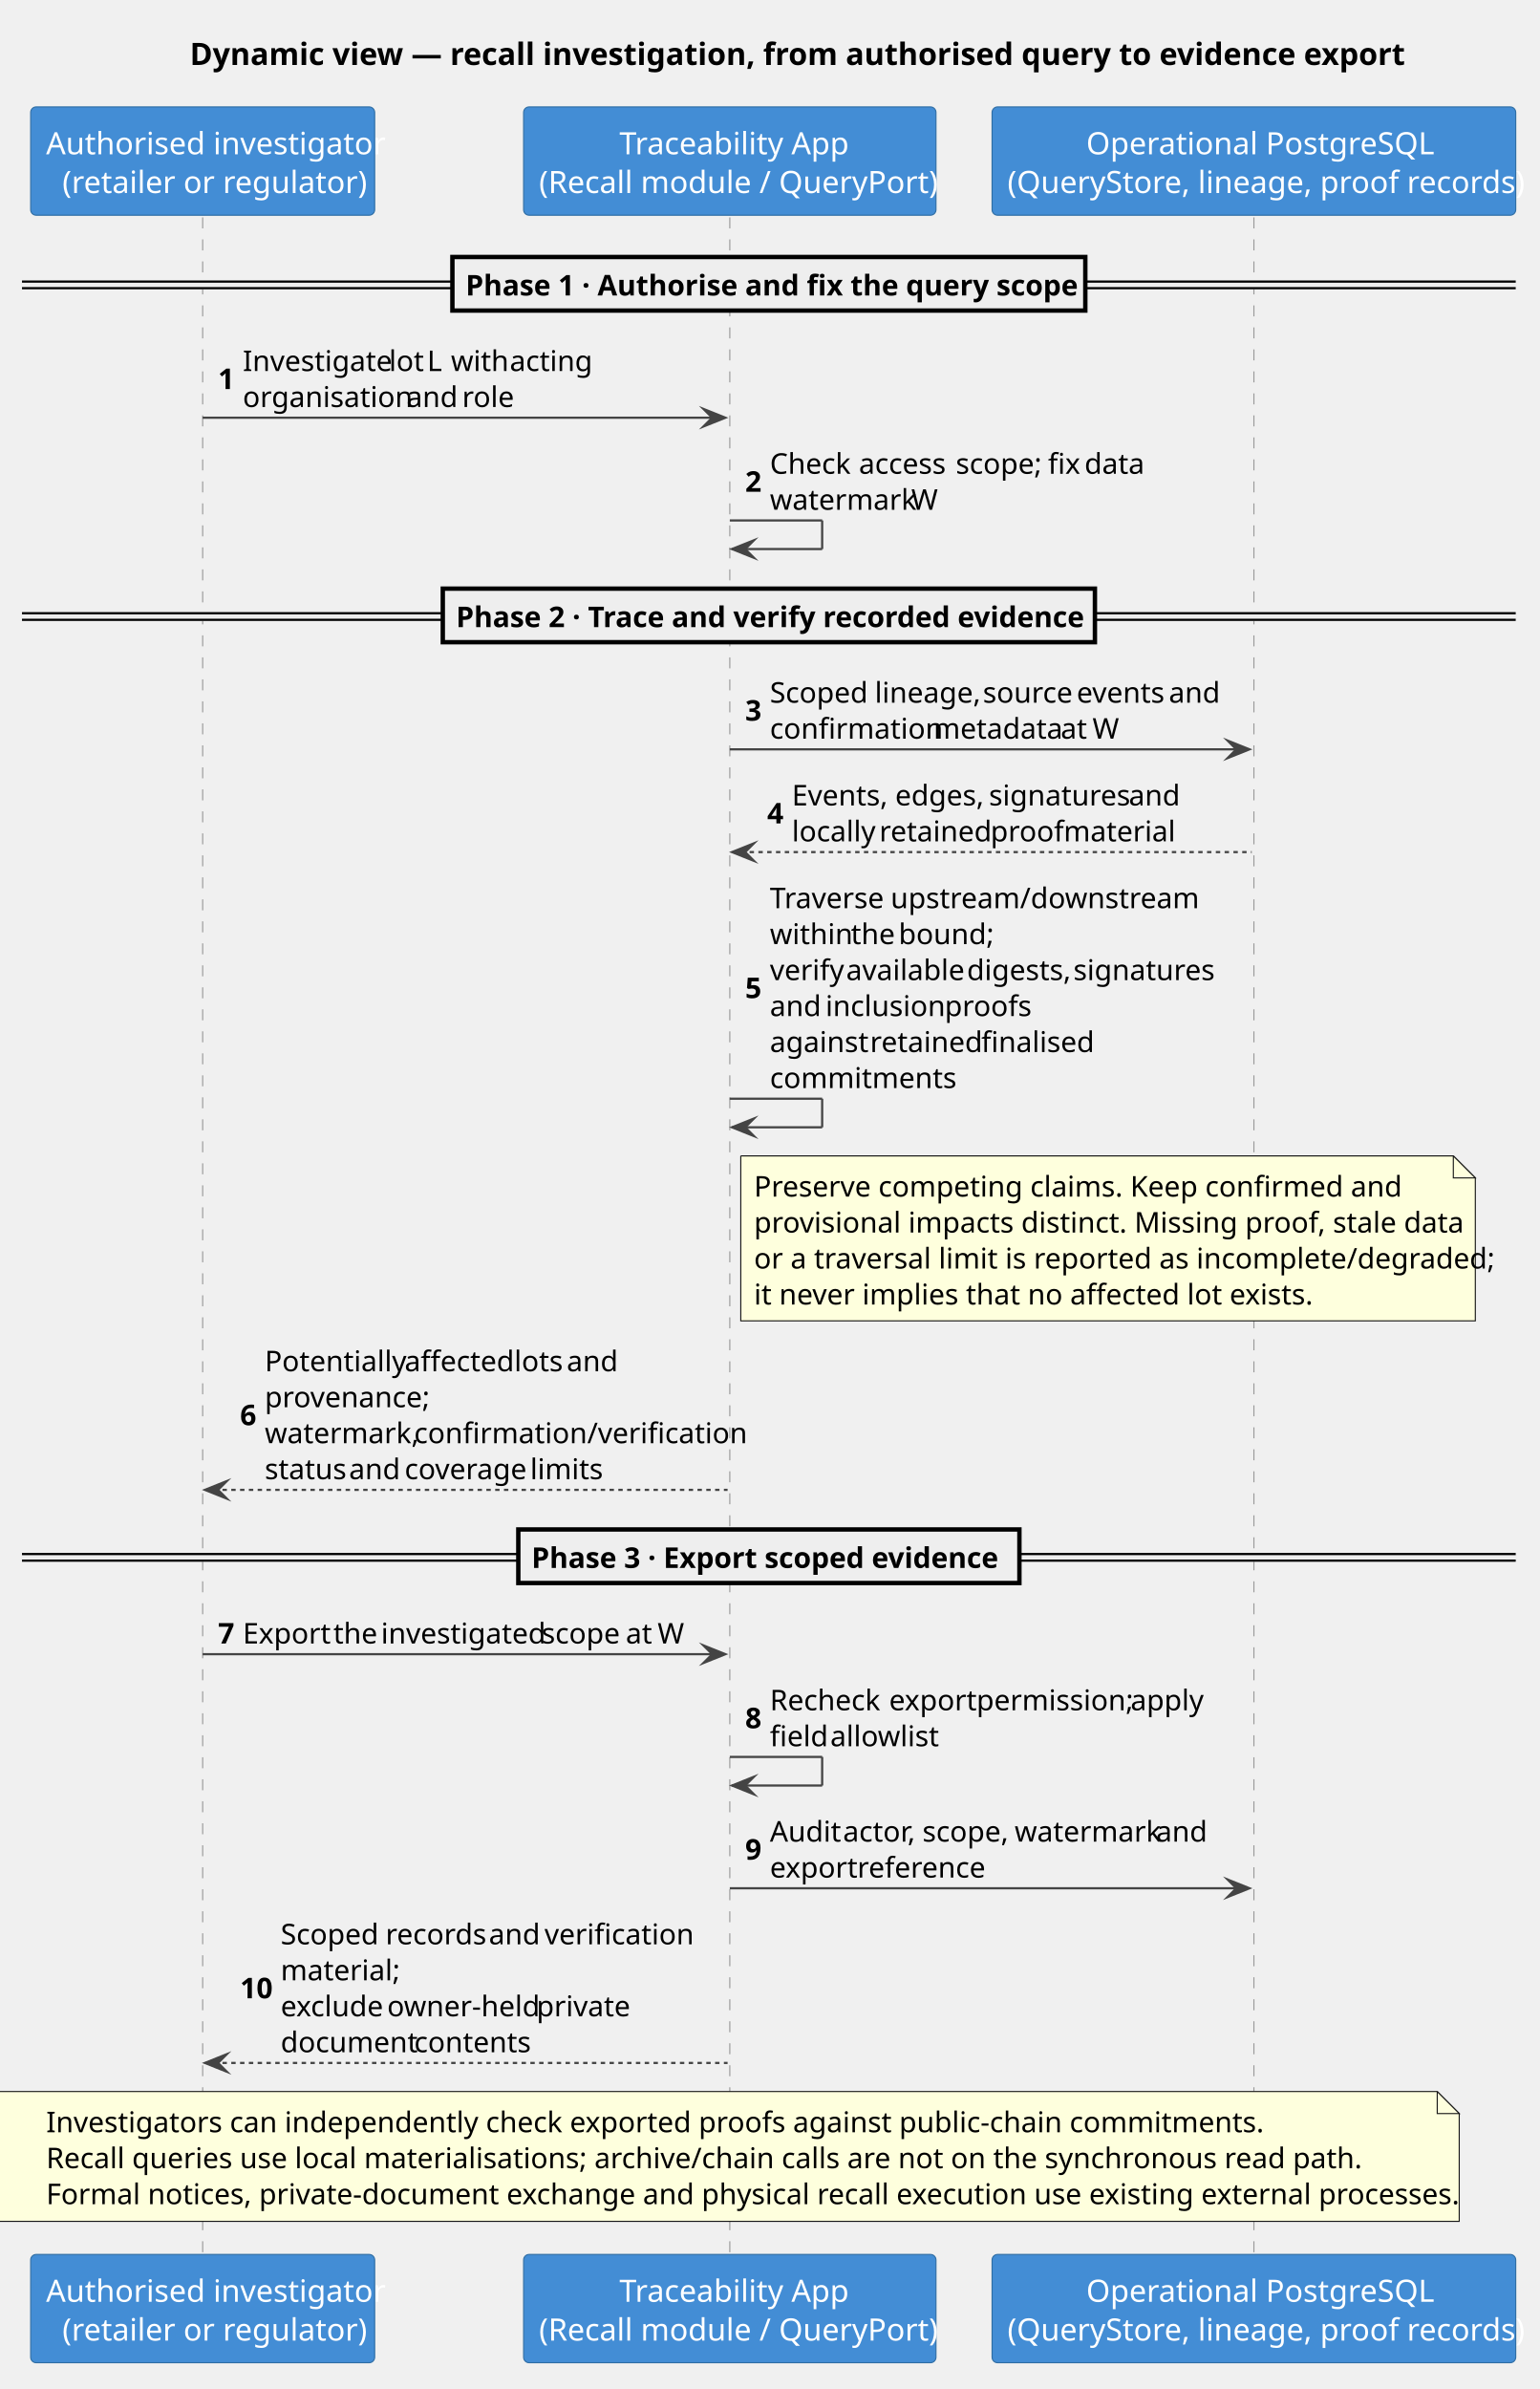
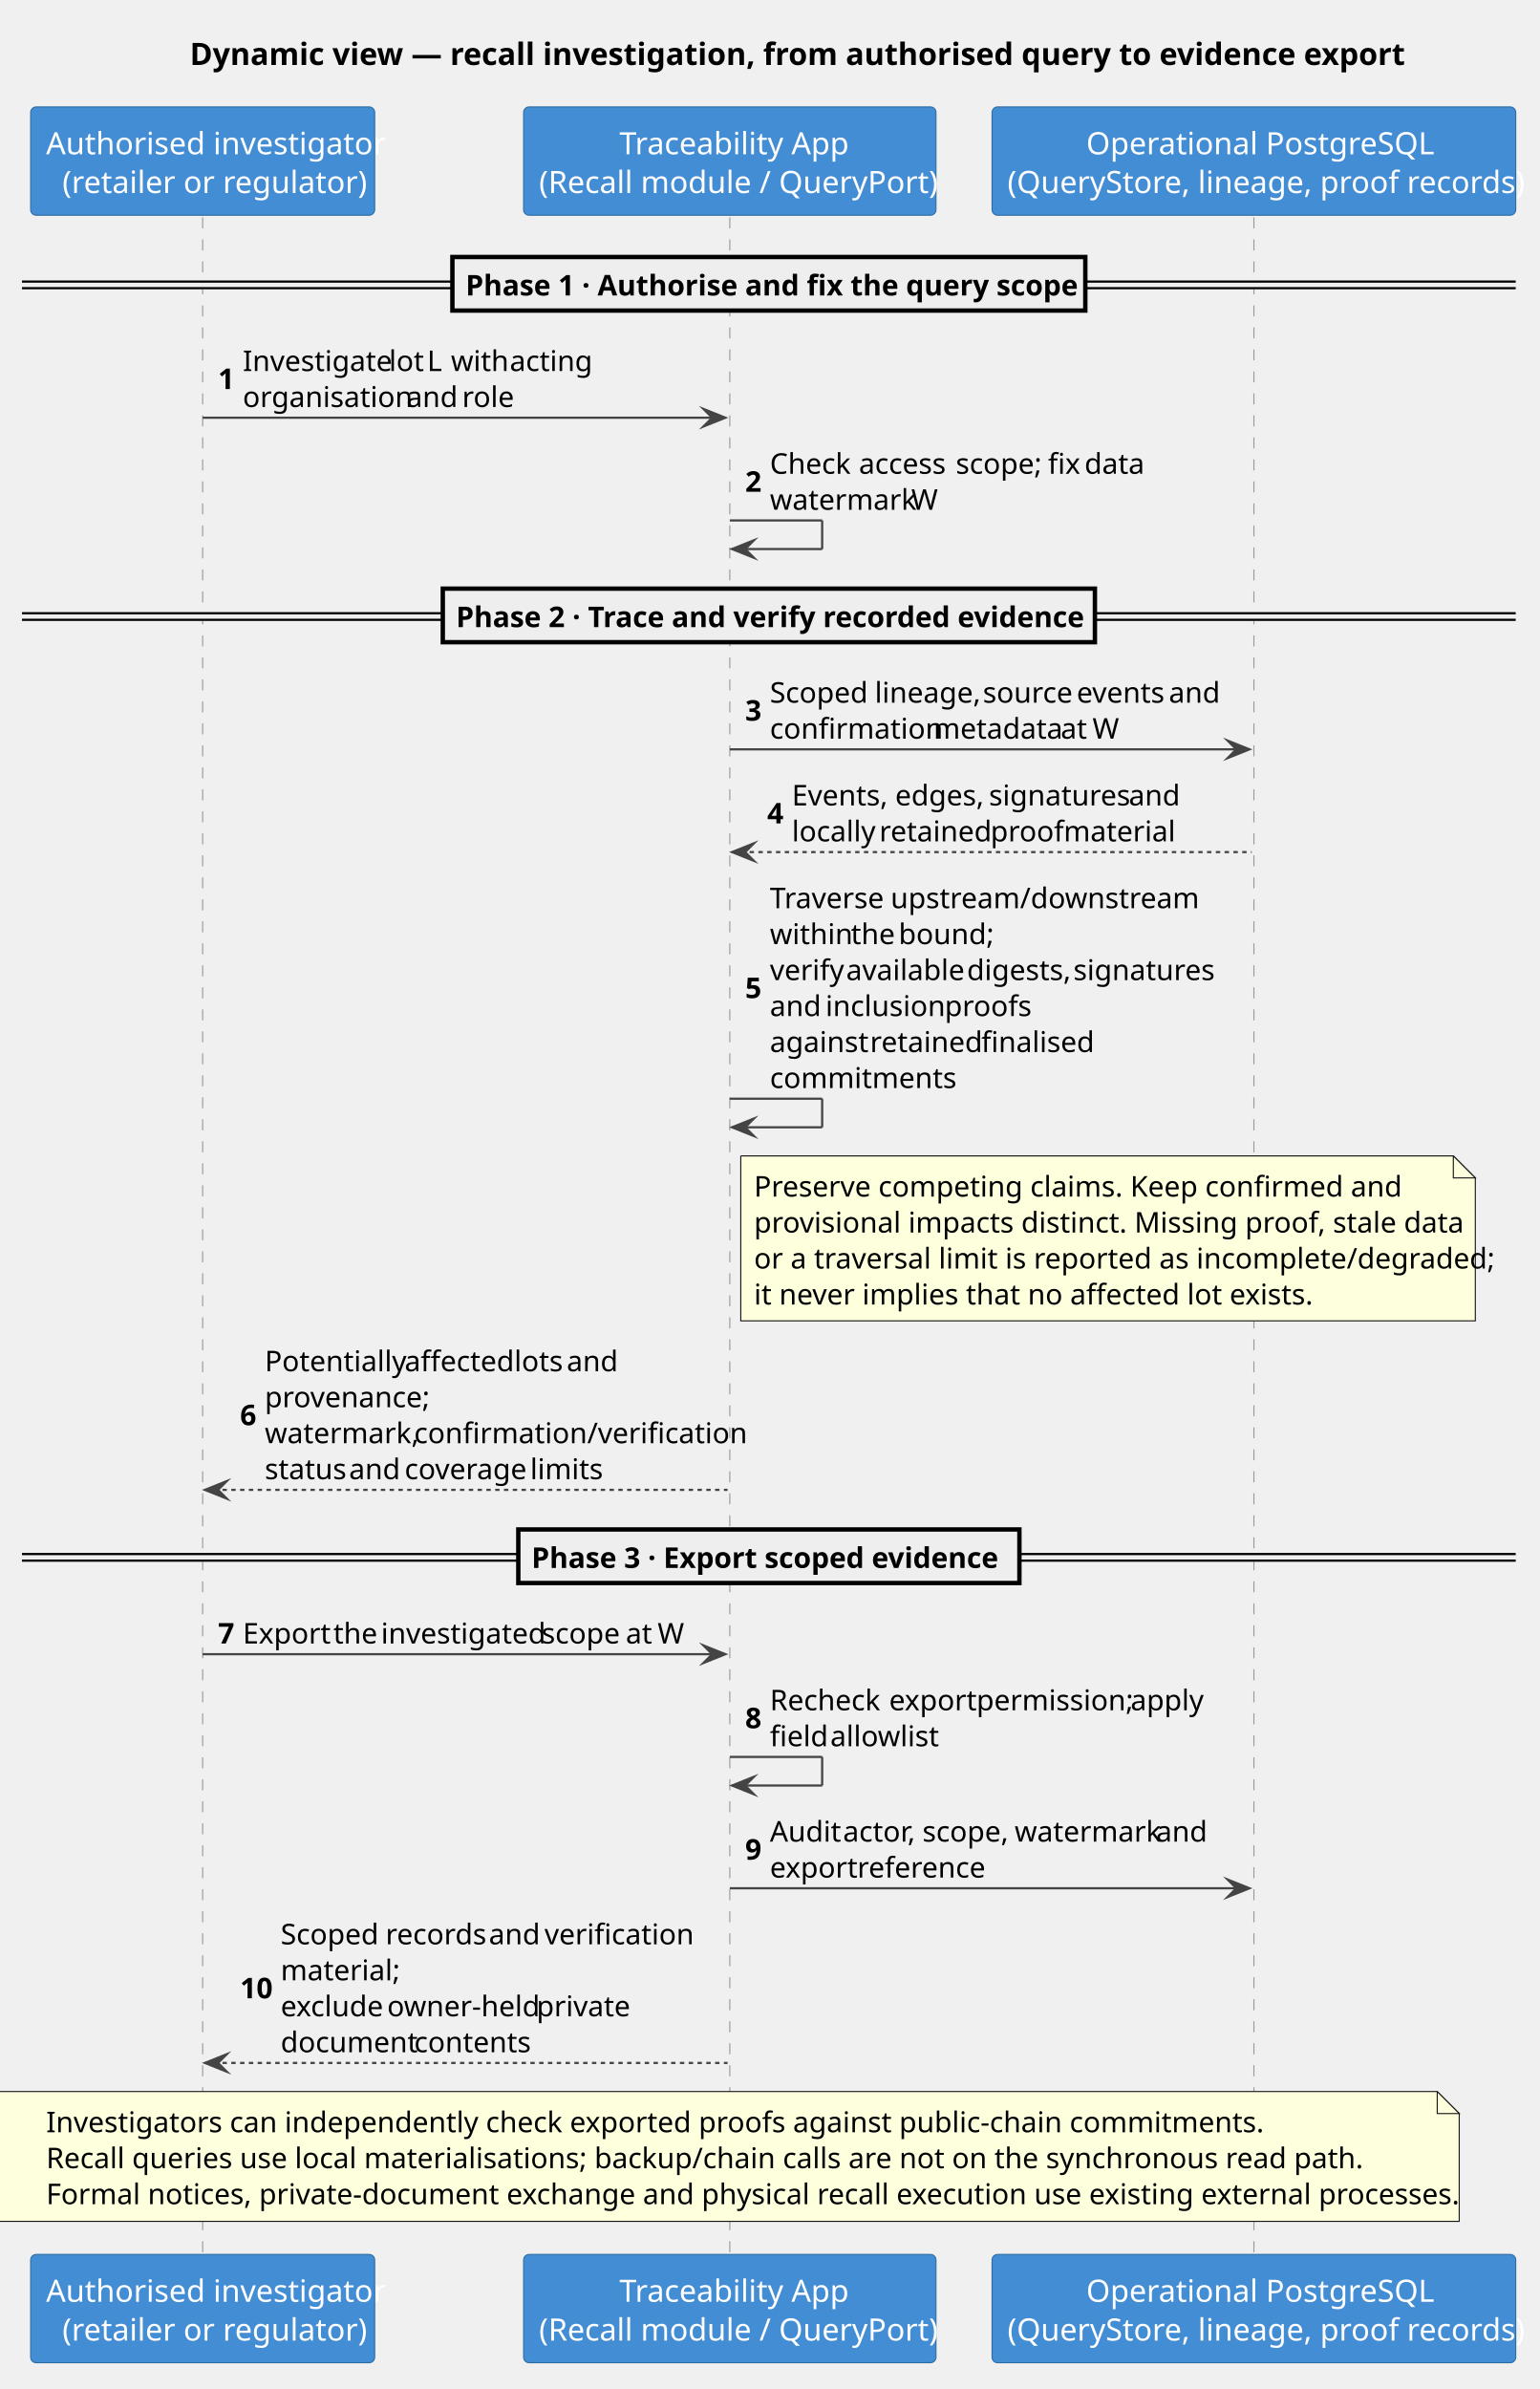
<svg xmlns="http://www.w3.org/2000/svg" version="1.1" data-diagram-type="SEQUENCE" style="width:700px;height:1086px;background:#FFFFFF;" width="700px" height="1086px" viewBox="0 0 700 1086" zoomAndPan="magnify" preserveAspectRatio="none" contentStyleType="text/css">
  <defs />
  <g font-family="sans-serif" lengthAdjust="spacing">
    <g class="title" data-source-line="3">
      <text x="86.312" y="29.533" fill="#000" font-size="14" textLength="525.588" font-weight="700">Dynamic view — recall investigation, from authorised query to evidence export</text>
    </g>
    <g class="participant-lifeline" data-qualified-name="officer" data-entity-uid="part1" id="part1-lifeline" data-source-line="21">
      <g>
        <rect x="88.656" y="98.828" width="8" height="926.008" fill="#000" fill-opacity="0" />
        <line x1="92.156" y1="98.828" x2="92.156" y2="1024.836" style="stroke:#999;stroke-width:0.5;stroke-dasharray:5,5;" />
      </g>
    </g>
    <g class="participant-lifeline" data-qualified-name="app" data-entity-uid="part2" id="part2-lifeline" data-source-line="22">
      <g>
        <rect x="328.344" y="98.828" width="8" height="926.008" fill="#000" fill-opacity="0" />
        <line x1="331.844" y1="98.828" x2="331.844" y2="1024.836" style="stroke:#999;stroke-width:0.5;stroke-dasharray:5,5;" />
      </g>
    </g>
    <g class="participant-lifeline" data-qualified-name="db" data-entity-uid="part3" id="part3-lifeline" data-source-line="23">
      <g>
        <rect x="566.661" y="98.828" width="8" height="926.008" fill="#000" fill-opacity="0" />
        <line x1="570.161" y1="98.828" x2="570.161" y2="1024.836" style="stroke:#999;stroke-width:0.5;stroke-dasharray:5,5;" />
      </g>
    </g>
    <g class="participant participant-head" data-qualified-name="officer" data-entity-uid="part1" id="part1-head" data-source-line="21">
      <rect x="13.95" y="48.609" width="156.413" height="49.219" fill="#438DD5" style="stroke:#2E6DA4;stroke-width:0.5;" rx="2.5" ry="2.5" />
      <text x="20.95" y="70.143" fill="#FFF" font-size="14" textLength="142.413">Authorised investigator</text>
      <text x="28.356" y="87.752" fill="#FFF" font-size="14" textLength="127.6">(retailer or regulator)</text>
    </g>
    <g class="participant participant-head" data-qualified-name="app" data-entity-uid="part2" id="part2-head" data-source-line="22">
      <rect x="238.093" y="48.609" width="187.503" height="49.219" fill="#438DD5" style="stroke:#2E6DA4;stroke-width:0.5;" rx="2.5" ry="2.5" />
      <text x="281.655" y="70.143" fill="#FFF" font-size="14" textLength="100.379">Traceability App</text>
      <text x="245.093" y="87.752" fill="#FFF" font-size="14" textLength="173.503">(Recall module / QueryPort)</text>
    </g>
    <g class="participant participant-head" data-qualified-name="db" data-entity-uid="part3" id="part3-head" data-source-line="23">
      <rect x="451.11" y="48.609" width="238.103" height="49.219" fill="#438DD5" style="stroke:#2E6DA4;stroke-width:0.5;" rx="2.5" ry="2.5" />
      <text x="493.896" y="70.143" fill="#FFF" font-size="14" textLength="152.53">Operational PostgreSQL</text>
      <text x="458.11" y="87.752" fill="#FFF" font-size="14" textLength="224.103">(QueryStore, lineage, proof records)</text>
    </g>
    <g class="participant participant-tail" data-qualified-name="officer" data-entity-uid="part1" id="part1-tail" data-source-line="21">
      <rect x="13.95" y="1024.836" width="156.413" height="49.219" fill="#438DD5" style="stroke:#2E6DA4;stroke-width:0.5;" rx="2.5" ry="2.5" />
      <text x="20.95" y="1046.369" fill="#FFF" font-size="14" textLength="142.413">Authorised investigator</text>
      <text x="28.356" y="1063.979" fill="#FFF" font-size="14" textLength="127.6">(retailer or regulator)</text>
    </g>
    <g class="participant participant-tail" data-qualified-name="app" data-entity-uid="part2" id="part2-tail" data-source-line="22">
      <rect x="238.093" y="1024.836" width="187.503" height="49.219" fill="#438DD5" style="stroke:#2E6DA4;stroke-width:0.5;" rx="2.5" ry="2.5" />
      <text x="281.655" y="1046.369" fill="#FFF" font-size="14" textLength="100.379">Traceability App</text>
      <text x="245.093" y="1063.979" fill="#FFF" font-size="14" textLength="173.503">(Recall module / QueryPort)</text>
    </g>
    <g class="participant participant-tail" data-qualified-name="db" data-entity-uid="part3" id="part3-tail" data-source-line="23">
      <rect x="451.11" y="1024.836" width="238.103" height="49.219" fill="#438DD5" style="stroke:#2E6DA4;stroke-width:0.5;" rx="2.5" ry="2.5" />
      <text x="493.896" y="1046.369" fill="#FFF" font-size="14" textLength="152.53">Operational PostgreSQL</text>
      <text x="458.11" y="1063.979" fill="#FFF" font-size="14" textLength="224.103">(QueryStore, lineage, proof records)</text>
    </g>
    <rect x="10" y="128.004" width="679.212" height="3" fill="#EEE" style="stroke:#EEE;stroke-width:1;" />
    <line x1="10" y1="128.004" x2="689.212" y2="128.004" style="stroke:#000;stroke-width:1;" />
    <line x1="10" y1="131.004" x2="689.212" y2="131.004" style="stroke:#000;stroke-width:1;" />
    <rect x="205.709" y="116.828" width="287.793" height="24.352" fill="#EEE" style="stroke:#000;stroke-width:2;" />
    <text x="211.709" y="134.323" fill="#000" font-size="13" textLength="270.182" font-weight="700">Phase 1 · Authorise and fix the query scope</text>
    <g class="message" data-entity-1="part1" data-entity-2="part2" id="msg1" data-source-line="26">
      <polygon points="319.844,185.883,329.844,189.883,319.844,193.883,323.844,189.883" fill="#444" style="stroke:#444;stroke-width:1;stroke-linejoin:miter;stroke-miterlimit:10;" />
      <line x1="92.156" y1="189.883" x2="325.844" y2="189.883" style="stroke:#444;stroke-width:1;" />
      <text x="99.156" y="176.851" fill="#000" font-size="13" font-weight="700">1</text>
      <text x="110.386" y="168.675" fill="#000" font-size="13" textLength="62.874">Investigate</text>
      <text x="173.26" y="168.675" fill="#000" font-size="13"> </text>
      <text x="176.872" y="168.675" fill="#000" font-size="13" textLength="13.73">lot</text>
      <text x="190.602" y="168.675" fill="#000" font-size="13"> </text>
      <text x="194.213" y="168.675" fill="#000" font-size="13">L</text>
      <text x="201.443" y="168.675" fill="#000" font-size="13"> </text>
      <text x="205.055" y="168.675" fill="#000" font-size="13" textLength="23.118">with</text>
      <text x="228.173" y="168.675" fill="#000" font-size="13"> </text>
      <text x="231.785" y="168.675" fill="#000" font-size="13" textLength="34.69">acting</text>
      <text x="110.386" y="185.026" fill="#000" font-size="13" textLength="70.827">organisation</text>
      <text x="181.213" y="185.026" fill="#000" font-size="13"> </text>
      <text x="184.825" y="185.026" fill="#000" font-size="13" textLength="21.69">and</text>
      <text x="206.515" y="185.026" fill="#000" font-size="13"> </text>
      <text x="210.127" y="185.026" fill="#000" font-size="13" textLength="21.677">role</text>
    </g>
    <g class="message" data-entity-1="part2" data-entity-2="part2" id="msg2" data-source-line="27">
      <line x1="331.844" y1="236.586" x2="373.844" y2="236.586" style="stroke:#444;stroke-width:1;" />
      <line x1="373.844" y1="236.586" x2="373.844" y2="249.586" style="stroke:#444;stroke-width:1;" />
      <line x1="332.844" y1="249.586" x2="373.844" y2="249.586" style="stroke:#444;stroke-width:1;" />
      <polygon points="342.844,245.586,332.844,249.586,342.844,253.586,338.844,249.586" fill="#444" style="stroke:#444;stroke-width:1;stroke-linejoin:miter;stroke-miterlimit:10;" />
      <text x="338.844" y="223.554" fill="#000" font-size="13" font-weight="700">2</text>
      <text x="350.074" y="215.378" fill="#000" font-size="13" textLength="36.848">Check</text>
      <text x="386.922" y="215.378" fill="#000" font-size="13"> </text>
      <text x="390.534" y="215.378" fill="#000" font-size="13" textLength="40.46">access</text>
      <text x="430.994" y="215.378" fill="#000" font-size="13"> </text>
      <text x="434.606" y="215.378" fill="#000" font-size="13" textLength="38.302">scope;</text>
      <text x="472.908" y="215.378" fill="#000" font-size="13"> </text>
      <text x="476.52" y="215.378" fill="#000" font-size="13" textLength="13">fix</text>
      <text x="489.52" y="215.378" fill="#000" font-size="13"> </text>
      <text x="493.131" y="215.378" fill="#000" font-size="13" textLength="25.302">data</text>
      <text x="350.074" y="231.729" fill="#000" font-size="13" textLength="60.677">watermark</text>
      <text x="410.751" y="231.729" fill="#000" font-size="13"> </text>
      <text x="414.363" y="231.729" fill="#000" font-size="13">W</text>
    </g>
    <rect x="10" y="278.762" width="679.212" height="3" fill="#EEE" style="stroke:#EEE;stroke-width:1;" />
    <line x1="10" y1="278.762" x2="689.212" y2="278.762" style="stroke:#000;stroke-width:1;" />
    <line x1="10" y1="281.762" x2="689.212" y2="281.762" style="stroke:#000;stroke-width:1;" />
    <rect x="201.345" y="267.586" width="296.521" height="24.352" fill="#EEE" style="stroke:#000;stroke-width:2;" />
    <text x="207.345" y="285.081" fill="#000" font-size="13" textLength="278.91" font-weight="700">Phase 2 · Trace and verify recorded evidence</text>
    <g class="message" data-entity-1="part2" data-entity-2="part3" id="msg3" data-source-line="30">
      <polygon points="558.161,336.641,568.161,340.641,558.161,344.641,562.161,340.641" fill="#444" style="stroke:#444;stroke-width:1;stroke-linejoin:miter;stroke-miterlimit:10;" />
      <line x1="331.844" y1="340.641" x2="564.161" y2="340.641" style="stroke:#444;stroke-width:1;" />
      <text x="338.844" y="327.608" fill="#000" font-size="13" font-weight="700">3</text>
      <text x="350.074" y="319.433" fill="#000" font-size="13" textLength="44.091">Scoped</text>
      <text x="394.165" y="319.433" fill="#000" font-size="13"> </text>
      <text x="397.777" y="319.433" fill="#000" font-size="13" textLength="45.538">lineage,</text>
      <text x="443.315" y="319.433" fill="#000" font-size="13"> </text>
      <text x="446.927" y="319.433" fill="#000" font-size="13" textLength="39.019">source</text>
      <text x="485.946" y="319.433" fill="#000" font-size="13"> </text>
      <text x="489.558" y="319.433" fill="#000" font-size="13" textLength="38.302">events</text>
      <text x="527.859" y="319.433" fill="#000" font-size="13"> </text>
      <text x="531.471" y="319.433" fill="#000" font-size="13" textLength="21.69">and</text>
      <text x="350.074" y="335.784" fill="#000" font-size="13" textLength="70.808">confirmation</text>
      <text x="420.882" y="335.784" fill="#000" font-size="13"> </text>
      <text x="424.494" y="335.784" fill="#000" font-size="13" textLength="54.203">metadata</text>
      <text x="478.697" y="335.784" fill="#000" font-size="13"> </text>
      <text x="482.309" y="335.784" fill="#000" font-size="13" textLength="10.842">at</text>
      <text x="493.15" y="335.784" fill="#000" font-size="13"> </text>
      <text x="496.762" y="335.784" fill="#000" font-size="13">W</text>
    </g>
    <g class="message" data-entity-1="part3" data-entity-2="part2" id="msg4" data-source-line="31">
      <polygon points="342.844,383.344,332.844,387.344,342.844,391.344,338.844,387.344" fill="#444" style="stroke:#444;stroke-width:1;stroke-linejoin:miter;stroke-miterlimit:10;" />
      <line x1="336.844" y1="387.344" x2="569.161" y2="387.344" style="stroke:#444;stroke-width:1;stroke-dasharray:2,2;" />
      <text x="348.844" y="374.312" fill="#000" font-size="13" font-weight="700">4</text>
      <text x="360.074" y="366.136" fill="#000" font-size="13" textLength="43.354">Events,</text>
      <text x="403.429" y="366.136" fill="#000" font-size="13"> </text>
      <text x="407.041" y="366.136" fill="#000" font-size="13" textLength="39.032">edges,</text>
      <text x="446.072" y="366.136" fill="#000" font-size="13"> </text>
      <text x="449.684" y="366.136" fill="#000" font-size="13" textLength="59.979">signatures</text>
      <text x="509.663" y="366.136" fill="#000" font-size="13"> </text>
      <text x="513.275" y="366.136" fill="#000" font-size="13" textLength="21.69">and</text>
      <text x="360.074" y="382.487" fill="#000" font-size="13" textLength="36.125">locally</text>
      <text x="396.199" y="382.487" fill="#000" font-size="13"> </text>
      <text x="399.811" y="382.487" fill="#000" font-size="13" textLength="46.979">retained</text>
      <text x="446.79" y="382.487" fill="#000" font-size="13"> </text>
      <text x="450.401" y="382.487" fill="#000" font-size="13" textLength="29.631">proof</text>
      <text x="480.032" y="382.487" fill="#000" font-size="13"> </text>
      <text x="483.644" y="382.487" fill="#000" font-size="13" textLength="46.236">material</text>
    </g>
    <g class="message" data-entity-1="part2" data-entity-2="part2" id="msg5" data-source-line="32">
      <line x1="331.844" y1="499.453" x2="373.844" y2="499.453" style="stroke:#444;stroke-width:1;" />
      <line x1="373.844" y1="499.453" x2="373.844" y2="512.453" style="stroke:#444;stroke-width:1;" />
      <line x1="332.844" y1="512.453" x2="373.844" y2="512.453" style="stroke:#444;stroke-width:1;" />
      <polygon points="342.844,508.453,332.844,512.453,342.844,516.453,338.844,512.453" fill="#444" style="stroke:#444;stroke-width:1;stroke-linejoin:miter;stroke-miterlimit:10;" />
      <text x="338.844" y="453.718" fill="#000" font-size="13" font-weight="700">5</text>
      <text x="350.074" y="412.839" fill="#000" font-size="13" textLength="51.289">Traverse</text>
      <text x="401.363" y="412.839" fill="#000" font-size="13"> </text>
      <text x="404.975" y="412.839" fill="#000" font-size="13" textLength="128.61">upstream/downstream</text>
      <text x="350.074" y="429.19" fill="#000" font-size="13" textLength="33.236">within</text>
      <text x="383.311" y="429.19" fill="#000" font-size="13"> </text>
      <text x="386.922" y="429.19" fill="#000" font-size="13" textLength="18.072">the</text>
      <text x="404.994" y="429.19" fill="#000" font-size="13"> </text>
      <text x="408.606" y="429.19" fill="#000" font-size="13" textLength="39.762">bound;</text>
      <text x="350.074" y="445.542" fill="#000" font-size="13" textLength="31.059">verify</text>
      <text x="381.133" y="445.542" fill="#000" font-size="13"> </text>
      <text x="384.745" y="445.542" fill="#000" font-size="13" textLength="51.314">available</text>
      <text x="436.06" y="445.542" fill="#000" font-size="13"> </text>
      <text x="439.671" y="445.542" fill="#000" font-size="13" textLength="44.802">digests,</text>
      <text x="484.473" y="445.542" fill="#000" font-size="13"> </text>
      <text x="488.085" y="445.542" fill="#000" font-size="13" textLength="59.979">signatures</text>
      <text x="350.074" y="461.894" fill="#000" font-size="13" textLength="21.69">and</text>
      <text x="371.764" y="461.894" fill="#000" font-size="13"> </text>
      <text x="375.376" y="461.894" fill="#000" font-size="13" textLength="50.584">inclusion</text>
      <text x="425.96" y="461.894" fill="#000" font-size="13"> </text>
      <text x="429.572" y="461.894" fill="#000" font-size="13" textLength="36.131">proofs</text>
      <text x="350.074" y="478.245" fill="#000" font-size="13" textLength="41.92">against</text>
      <text x="391.994" y="478.245" fill="#000" font-size="13"> </text>
      <text x="395.606" y="478.245" fill="#000" font-size="13" textLength="46.979">retained</text>
      <text x="442.585" y="478.245" fill="#000" font-size="13"> </text>
      <text x="446.197" y="478.245" fill="#000" font-size="13" textLength="47.696">finalised</text>
      <text x="350.074" y="494.597" fill="#000" font-size="13" textLength="77.289">commitments</text>
    </g>
    <path d="M336.844,525.453 L336.844,600.453 L670.844,600.453 L670.844,535.453 L660.844,525.453 L336.844,525.453" style="stroke:#181818;stroke-width:0.5;" fill="#FEFFDD" />
    <path d="M660.844,525.453 L660.844,535.453 L670.844,535.453 L660.844,525.453" style="stroke:#181818;stroke-width:0.5;" fill="#FEFFDD" />
    <text x="342.844" y="543.948" fill="#000" font-size="13" textLength="279.633">Preserve competing claims. Keep confirmed and</text>
    <text x="342.844" y="560.3" fill="#000" font-size="13" textLength="302.745">provisional impacts distinct. Missing proof, stale data</text>
    <text x="342.844" y="576.651" fill="#000" font-size="13" textLength="313.593">or a traversal limit is reported as incomplete/degraded;</text>
    <text x="342.844" y="593.003" fill="#000" font-size="13" textLength="237.726">it never implies that no affected lot exists.</text>
    <g class="message" data-entity-1="part2" data-entity-2="part1" id="msg6" data-source-line="34">
      <polygon points="103.156,673.266,93.156,677.266,103.156,681.266,99.156,677.266" fill="#444" style="stroke:#444;stroke-width:1;stroke-linejoin:miter;stroke-miterlimit:10;" />
      <line x1="97.156" y1="677.266" x2="330.844" y2="677.266" style="stroke:#444;stroke-width:1;stroke-dasharray:2,2;" />
      <text x="109.156" y="647.882" fill="#000" font-size="13" font-weight="700">6</text>
      <text x="120.386" y="623.354" fill="#000" font-size="13" textLength="59.979">Potentially</text>
      <text x="180.365" y="623.354" fill="#000" font-size="13"> </text>
      <text x="183.977" y="623.354" fill="#000" font-size="13" textLength="46.255">affected</text>
      <text x="230.232" y="623.354" fill="#000" font-size="13"> </text>
      <text x="233.844" y="623.354" fill="#000" font-size="13" textLength="20.23">lots</text>
      <text x="254.074" y="623.354" fill="#000" font-size="13"> </text>
      <text x="257.686" y="623.354" fill="#000" font-size="13" textLength="21.69">and</text>
      <text x="120.386" y="639.706" fill="#000" font-size="13" textLength="71.551">provenance;</text>
      <text x="120.386" y="656.058" fill="#000" font-size="13" textLength="64.289">watermark,</text>
      <text x="184.675" y="656.058" fill="#000" font-size="13"> </text>
      <text x="188.287" y="656.058" fill="#000" font-size="13" textLength="136.557">confirmation/verification</text>
      <text x="120.386" y="672.409" fill="#000" font-size="13" textLength="34.684">status</text>
      <text x="155.07" y="672.409" fill="#000" font-size="13"> </text>
      <text x="158.682" y="672.409" fill="#000" font-size="13" textLength="21.69">and</text>
      <text x="180.372" y="672.409" fill="#000" font-size="13"> </text>
      <text x="183.983" y="672.409" fill="#000" font-size="13" textLength="53.479">coverage</text>
      <text x="237.462" y="672.409" fill="#000" font-size="13"> </text>
      <text x="241.074" y="672.409" fill="#000" font-size="13" textLength="29.605">limits</text>
    </g>
    <rect x="10" y="706.441" width="679.212" height="3" fill="#EEE" style="stroke:#EEE;stroke-width:1;" />
    <line x1="10" y1="706.441" x2="689.212" y2="706.441" style="stroke:#000;stroke-width:1;" />
    <line x1="10" y1="709.441" x2="689.212" y2="709.441" style="stroke:#000;stroke-width:1;" />
    <rect x="235.677" y="695.266" width="227.859" height="24.352" fill="#EEE" style="stroke:#000;stroke-width:2;" />
    <text x="241.677" y="712.761" fill="#000" font-size="13" textLength="210.247" font-weight="700">Phase 3 · Export scoped evidence</text>
    <g class="message" data-entity-1="part1" data-entity-2="part2" id="msg7" data-source-line="37">
      <polygon points="319.844,747.969,329.844,751.969,319.844,755.969,323.844,751.969" fill="#444" style="stroke:#444;stroke-width:1;stroke-linejoin:miter;stroke-miterlimit:10;" />
      <line x1="92.156" y1="751.969" x2="325.844" y2="751.969" style="stroke:#444;stroke-width:1;" />
      <text x="99.156" y="747.112" fill="#000" font-size="13" font-weight="700">7</text>
      <text x="110.386" y="747.112" fill="#000" font-size="13" textLength="37.572">Export</text>
      <text x="147.958" y="747.112" fill="#000" font-size="13"> </text>
      <text x="151.57" y="747.112" fill="#000" font-size="13" textLength="18.072">the</text>
      <text x="169.642" y="747.112" fill="#000" font-size="13"> </text>
      <text x="173.253" y="747.112" fill="#000" font-size="13" textLength="69.38">investigated</text>
      <text x="242.633" y="747.112" fill="#000" font-size="13"> </text>
      <text x="246.245" y="747.112" fill="#000" font-size="13" textLength="34.69">scope</text>
      <text x="280.935" y="747.112" fill="#000" font-size="13"> </text>
      <text x="284.547" y="747.112" fill="#000" font-size="13" textLength="10.842">at</text>
      <text x="295.389" y="747.112" fill="#000" font-size="13"> </text>
      <text x="299" y="747.112" fill="#000" font-size="13">W</text>
    </g>
    <g class="message" data-entity-1="part2" data-entity-2="part2" id="msg8" data-source-line="38">
      <line x1="331.844" y1="798.672" x2="373.844" y2="798.672" style="stroke:#444;stroke-width:1;" />
      <line x1="373.844" y1="798.672" x2="373.844" y2="811.672" style="stroke:#444;stroke-width:1;" />
      <line x1="332.844" y1="811.672" x2="373.844" y2="811.672" style="stroke:#444;stroke-width:1;" />
      <polygon points="342.844,807.672,332.844,811.672,342.844,815.672,338.844,811.672" fill="#444" style="stroke:#444;stroke-width:1;stroke-linejoin:miter;stroke-miterlimit:10;" />
      <text x="338.844" y="785.64" fill="#000" font-size="13" font-weight="700">8</text>
      <text x="350.074" y="777.464" fill="#000" font-size="13" textLength="50.578">Recheck</text>
      <text x="400.652" y="777.464" fill="#000" font-size="13"> </text>
      <text x="404.264" y="777.464" fill="#000" font-size="13" textLength="36.131">export</text>
      <text x="440.395" y="777.464" fill="#000" font-size="13"> </text>
      <text x="444.007" y="777.464" fill="#000" font-size="13" textLength="66.466">permission;</text>
      <text x="510.473" y="777.464" fill="#000" font-size="13"> </text>
      <text x="514.085" y="777.464" fill="#000" font-size="13" textLength="31.078">apply</text>
      <text x="350.074" y="793.815" fill="#000" font-size="13" textLength="23.848">field</text>
      <text x="373.922" y="793.815" fill="#000" font-size="13"> </text>
      <text x="377.534" y="793.815" fill="#000" font-size="13" textLength="45.513">allowlist</text>
    </g>
    <g class="message" data-entity-1="part2" data-entity-2="part3" id="msg9" data-source-line="39">
      <polygon points="558.161,854.375,568.161,858.375,558.161,862.375,562.161,858.375" fill="#444" style="stroke:#444;stroke-width:1;stroke-linejoin:miter;stroke-miterlimit:10;" />
      <line x1="331.844" y1="858.375" x2="564.161" y2="858.375" style="stroke:#444;stroke-width:1;" />
      <text x="338.844" y="845.343" fill="#000" font-size="13" font-weight="700">9</text>
      <text x="350.074" y="837.167" fill="#000" font-size="13" textLength="29.631">Audit</text>
      <text x="379.705" y="837.167" fill="#000" font-size="13"> </text>
      <text x="383.317" y="837.167" fill="#000" font-size="13" textLength="32.513">actor,</text>
      <text x="415.83" y="837.167" fill="#000" font-size="13"> </text>
      <text x="419.441" y="837.167" fill="#000" font-size="13" textLength="38.302">scope,</text>
      <text x="457.743" y="837.167" fill="#000" font-size="13"> </text>
      <text x="461.355" y="837.167" fill="#000" font-size="13" textLength="60.677">watermark</text>
      <text x="522.032" y="837.167" fill="#000" font-size="13"> </text>
      <text x="525.644" y="837.167" fill="#000" font-size="13" textLength="21.69">and</text>
      <text x="350.074" y="853.519" fill="#000" font-size="13" textLength="36.131">export</text>
      <text x="386.205" y="853.519" fill="#000" font-size="13"> </text>
      <text x="389.817" y="853.519" fill="#000" font-size="13" textLength="54.92">reference</text>
    </g>
    <g class="message" data-entity-1="part2" data-entity-2="part1" id="msg10" data-source-line="40">
      <polygon points="103.156,933.781,93.156,937.781,103.156,941.781,99.156,937.781" fill="#444" style="stroke:#444;stroke-width:1;stroke-linejoin:miter;stroke-miterlimit:10;" />
      <line x1="97.156" y1="937.781" x2="330.844" y2="937.781" style="stroke:#444;stroke-width:1;stroke-dasharray:2,2;" />
      <text x="109.156" y="908.397" fill="#000" font-size="13" textLength="14.46" font-weight="700">10</text>
      <text x="127.616" y="883.87" fill="#000" font-size="13" textLength="44.091">Scoped</text>
      <text x="171.707" y="883.87" fill="#000" font-size="13"> </text>
      <text x="175.319" y="883.87" fill="#000" font-size="13" textLength="43.348">records</text>
      <text x="218.667" y="883.87" fill="#000" font-size="13"> </text>
      <text x="222.279" y="883.87" fill="#000" font-size="13" textLength="21.69">and</text>
      <text x="243.969" y="883.87" fill="#000" font-size="13"> </text>
      <text x="247.581" y="883.87" fill="#000" font-size="13" textLength="62.137">verification</text>
      <text x="127.616" y="900.222" fill="#000" font-size="13" textLength="49.848">material;</text>
      <text x="127.616" y="916.573" fill="#000" font-size="13" textLength="44.808">exclude</text>
      <text x="172.424" y="916.573" fill="#000" font-size="13"> </text>
      <text x="176.036" y="916.573" fill="#000" font-size="13" textLength="64.314">owner-held</text>
      <text x="240.351" y="916.573" fill="#000" font-size="13"> </text>
      <text x="243.962" y="916.573" fill="#000" font-size="13" textLength="39.019">private</text>
      <text x="127.616" y="932.925" fill="#000" font-size="13" textLength="57.091">document</text>
      <text x="184.707" y="932.925" fill="#000" font-size="13"> </text>
      <text x="188.319" y="932.925" fill="#000" font-size="13" textLength="49.144">contents</text>
    </g>
    <path d="M-1.473,950.781 L-1.473,1009.781 L663.527,1009.781 L663.527,960.781 L653.527,950.781 L-1.473,950.781" style="stroke:#181818;stroke-width:0.5;" fill="#FEFFDD" />
    <path d="M653.527,950.781 L653.527,960.781 L663.527,960.781 L653.527,950.781" style="stroke:#181818;stroke-width:0.5;" fill="#FEFFDD" />
    <text x="21" y="969.276" fill="#000" font-size="13" textLength="517.391">Investigators can independently check exported proofs against public-chain commitments.</text>
-     <text x="21" y="985.628" fill="#000" font-size="13" textLength="567.976">Recall queries use local materialisations; archive/chain calls are not on the synchronous read path.</text>
+     <text x="21" y="985.628" fill="#000" font-size="13" textLength="567.988">Recall queries use local materialisations; backup/chain calls are not on the synchronous read path.</text>
    <text x="21" y="1001.979" fill="#000" font-size="13" textLength="611.317">Formal notices, private-document exchange and physical recall execution use existing external processes.</text>
  </g>
</svg>
